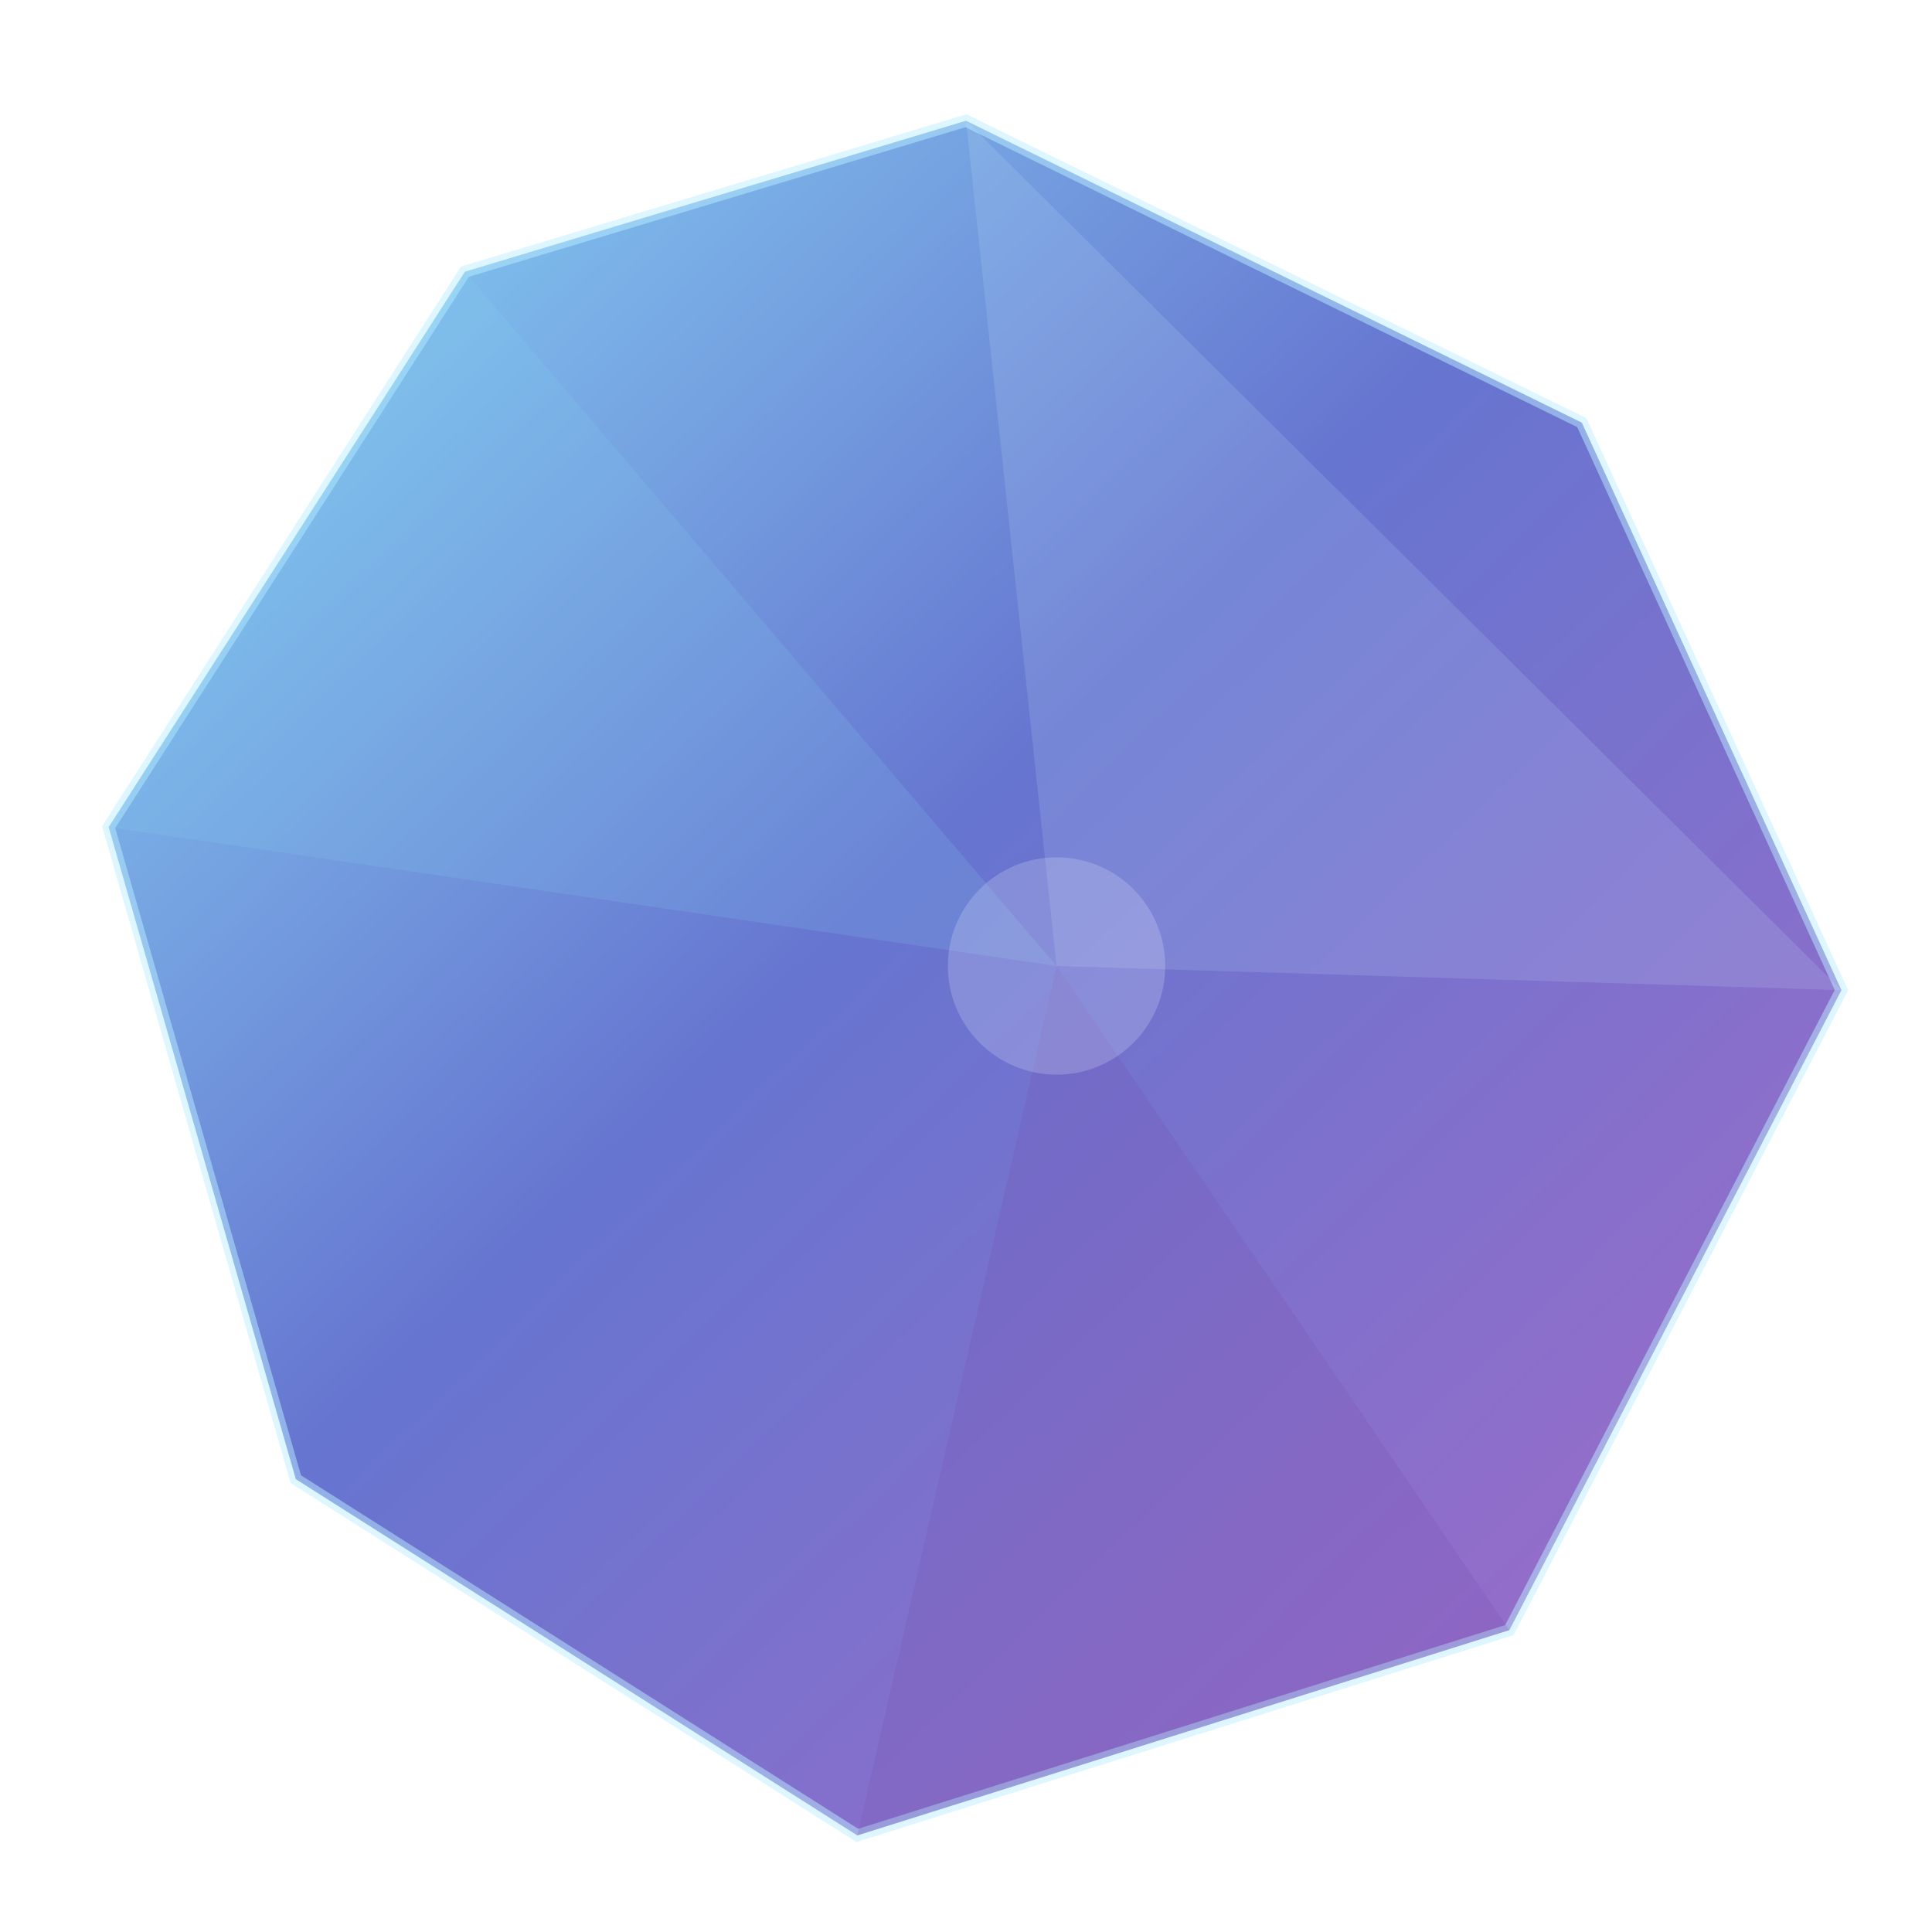
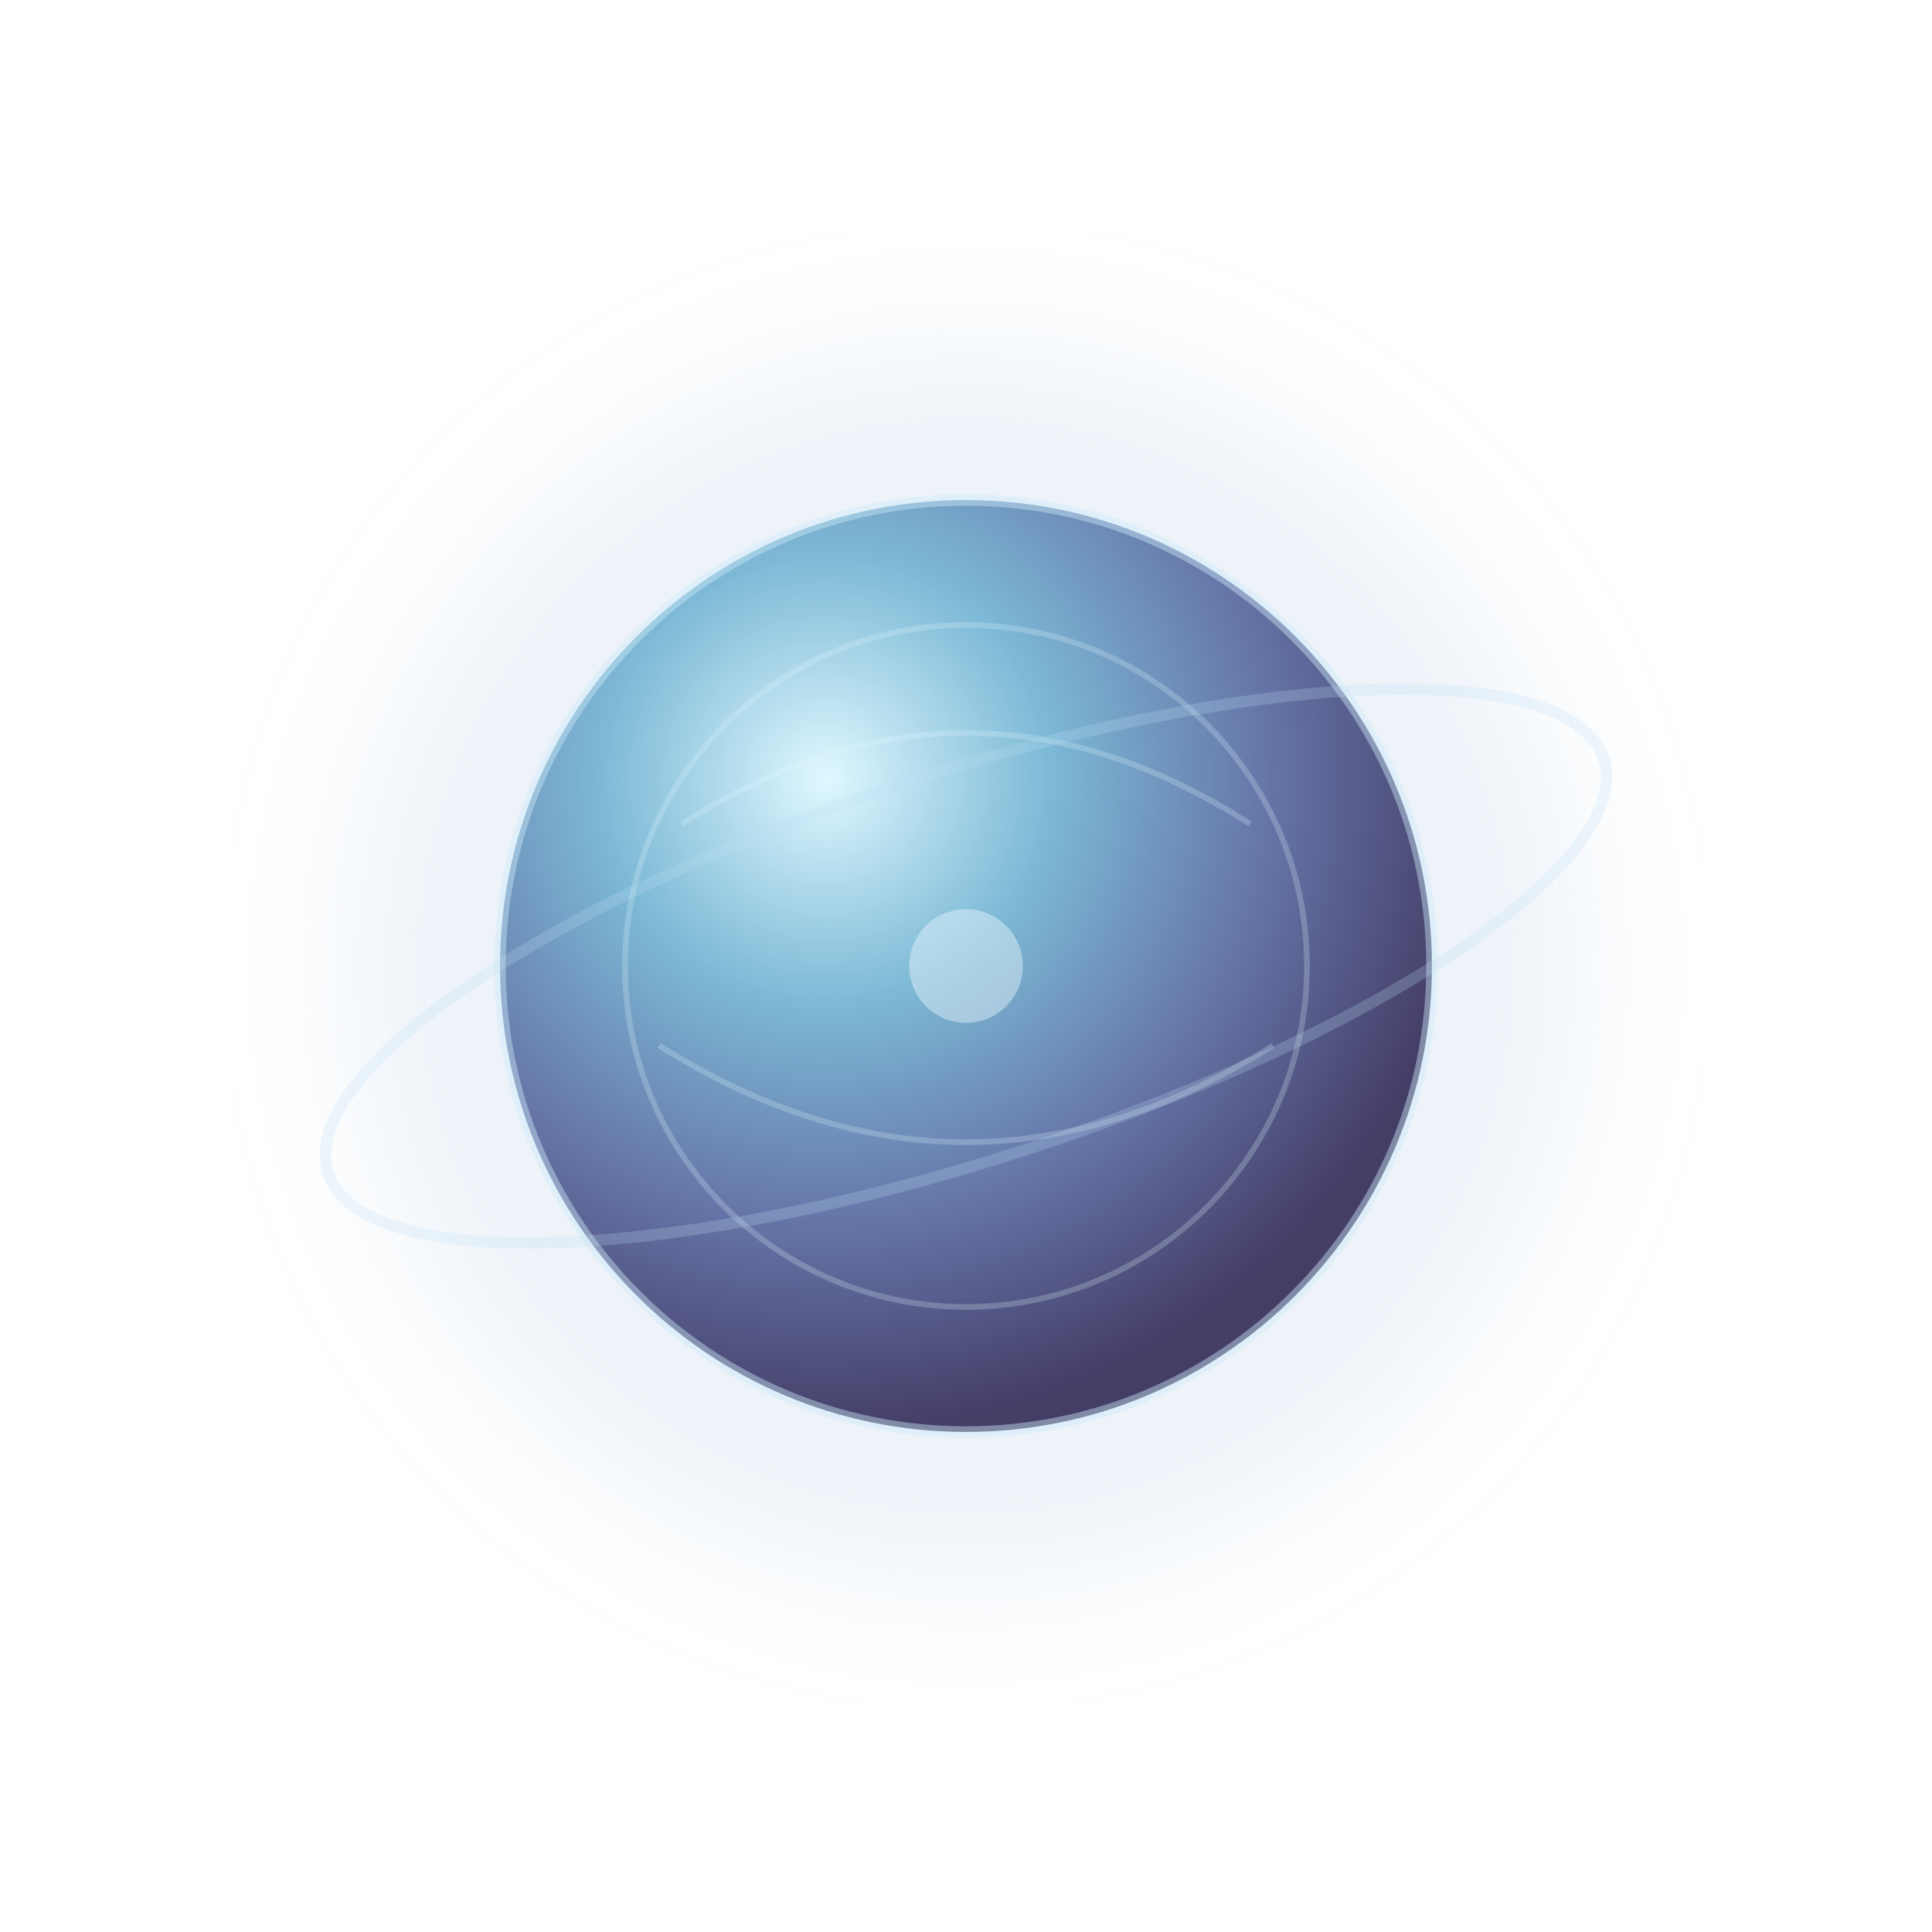
- <svg xmlns="http://www.w3.org/2000/svg" viewBox="0 0 320 320">
+ <svg xmlns="http://www.w3.org/2000/svg" viewBox="0 0 340 340">
  <defs>
-     <linearGradient id="g" x1="0" y1="0" x2="1" y2="1">
-       <stop stop-color="#88dcf7" />
-       <stop offset=".45" stop-color="#6675d0" />
-       <stop offset="1" stop-color="#a56ac7" />
-     </linearGradient>
+     <radialGradient id="g" cx="35%" cy="30%" r="70%">
+       <stop stop-color="#dff8ff" />
+       <stop offset=".34" stop-color="#7db9d6" />
+       <stop offset=".68" stop-color="#6574a7" />
+       <stop offset="1" stop-color="#443d66" />
+     </radialGradient>
+     <filter id="h">
+       <feGaussianBlur stdDeviation="12" />
+     </filter>
  </defs>
-   <polygon points="160,20 262,70 305,164 250,270 142,304 49,245 18,137 77,45" fill="url(#g)" stroke="#bdefff" stroke-opacity=".5" stroke-width="2" />
-   <polygon points="160,20 175,160 305,164" fill="#d5f1ff" opacity=".14" />
-   <polygon points="175,160 250,270 142,304" fill="#744aa8" opacity=".18" />
-   <polygon points="18,137 175,160 77,45" fill="#87d5f1" opacity=".15" />
-   <circle cx="175" cy="160" r="18" fill="#f2f6ff" opacity=".2" />
+   <circle cx="170" cy="170" r="108" fill="#739ed0" opacity=".13" filter="url(#h)" />
+   <circle cx="170" cy="170" r="82" fill="url(#g)" stroke="#cdebf8" stroke-opacity=".44" stroke-width="2" />
+   <g fill="none" stroke="#e2f6ff" stroke-opacity=".24">
+     <circle cx="170" cy="170" r="60" />
+     <path d="M120 145 Q170 113 220 145" />
+     <path d="M116 184 Q170 218 224 184" />
+   </g>
+   <ellipse cx="170" cy="170" rx="118" ry="34" fill="none" stroke="#bcdcf1" stroke-opacity=".24" stroke-width="2" transform="rotate(-18 170 170)" />
+   <circle cx="170" cy="170" r="10" fill="#eefaff" opacity=".42" />
</svg>
